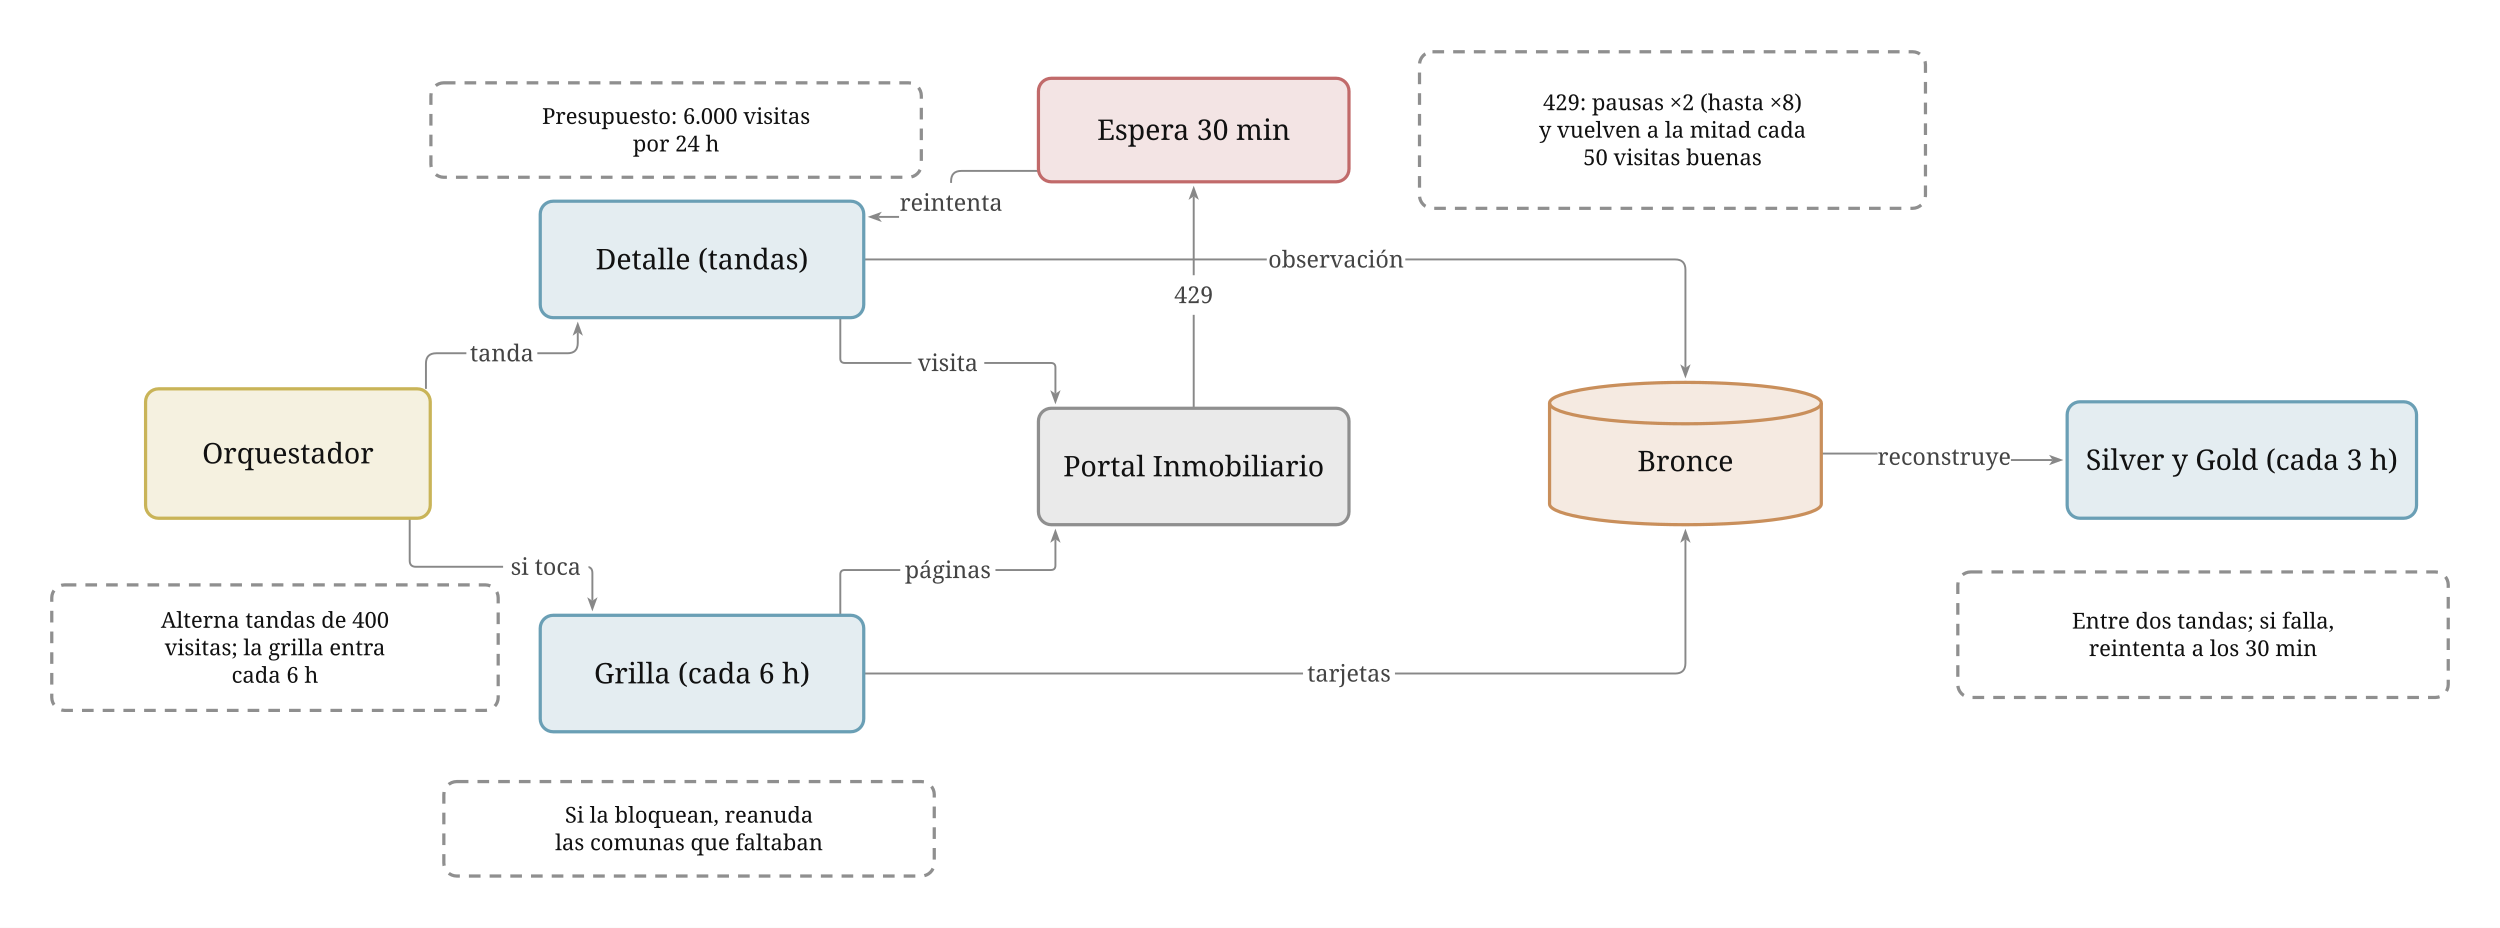
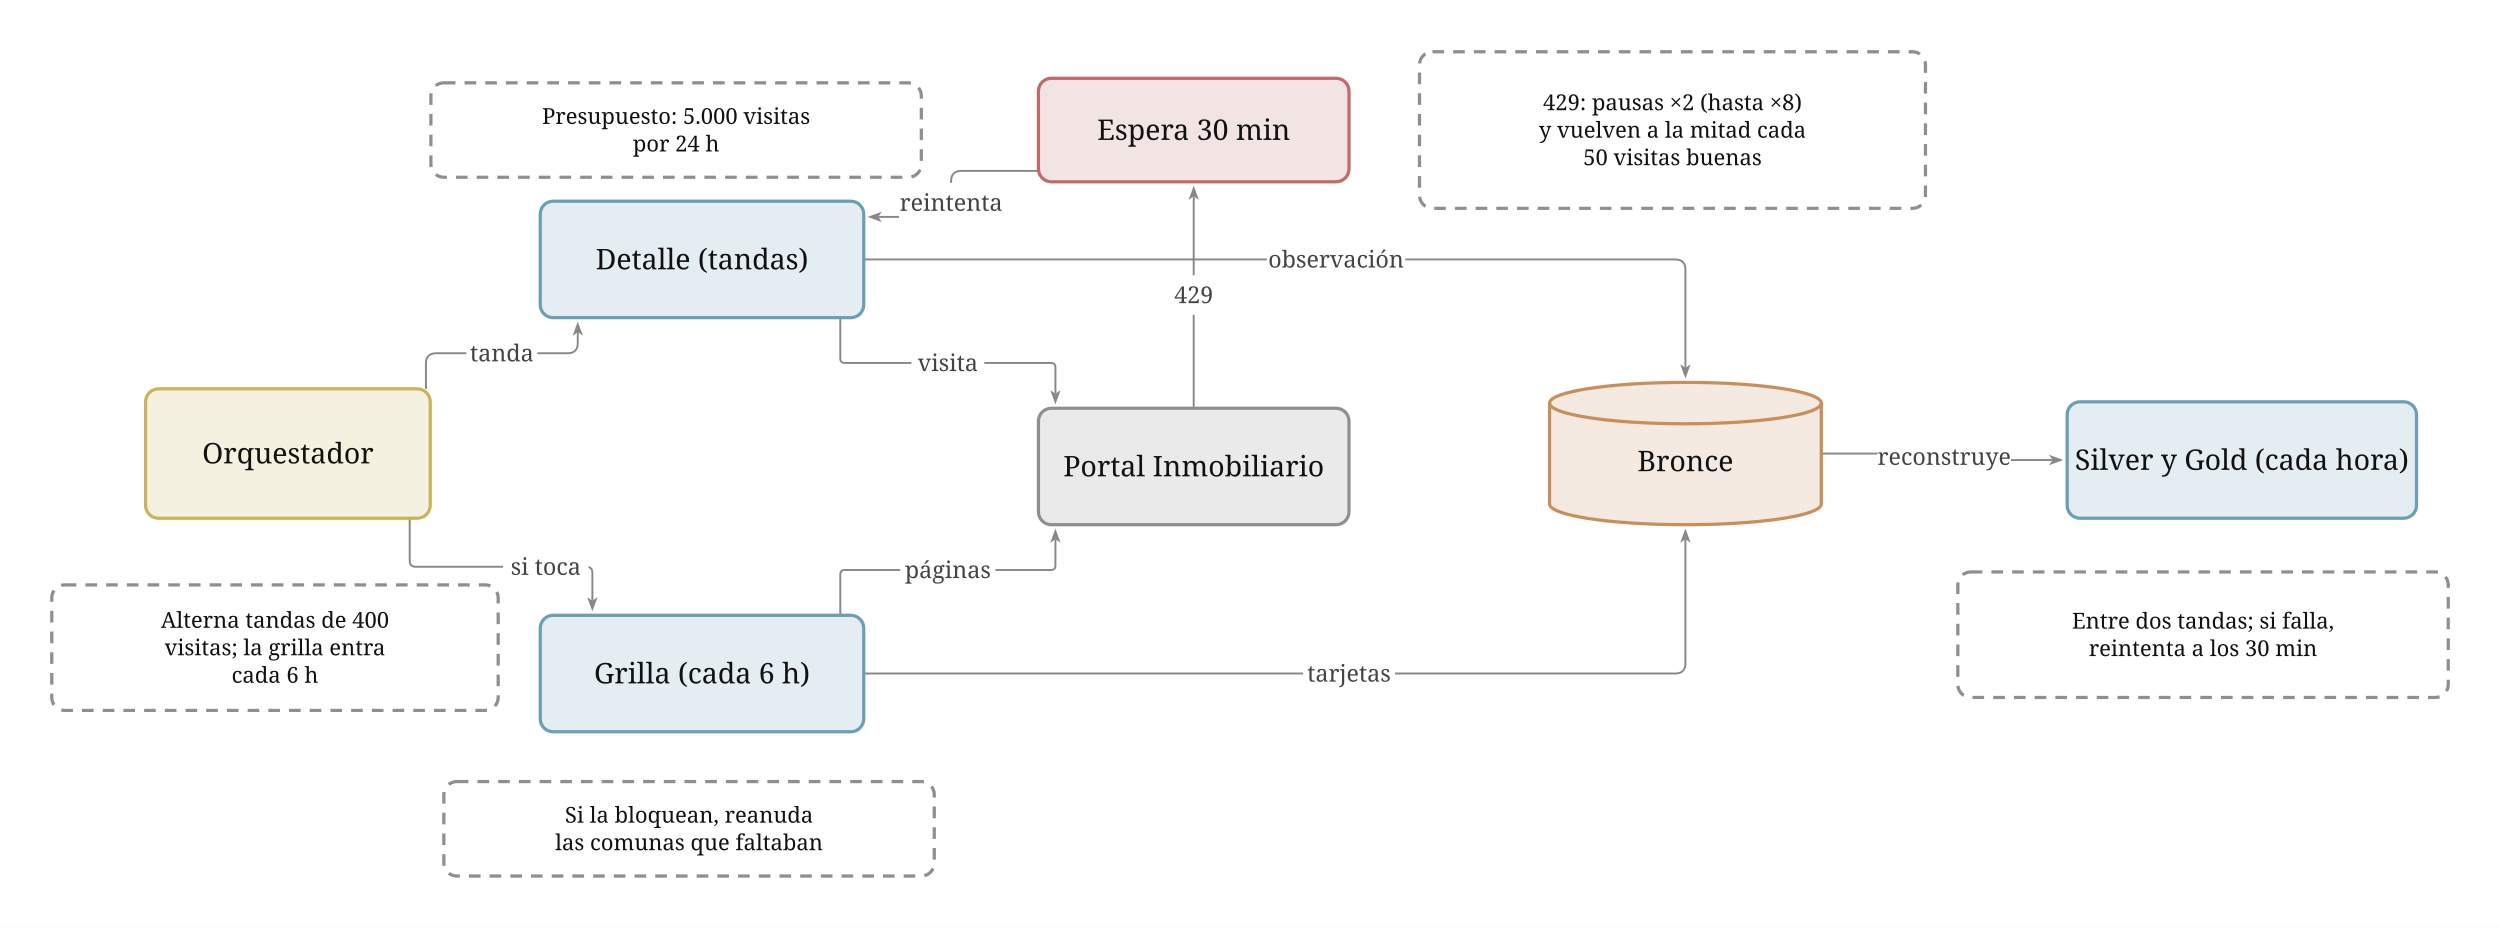
<svg xmlns="http://www.w3.org/2000/svg" width="1932" height="717" viewBox="-202.50 -80.50 1932.00 717.00">
  <rect x="-202.5" y="-80.5" width="1932" height="717" fill="#ffffff" />
  <path d="M 126.67 220.00 L 126.67 200.50 Q 126.67 192.50 134.67 192.50 L 236.00 192.50 Q 244.00 192.50 244.00 184.50 L 244.00 176.20" fill="none" stroke="#888888" stroke-width="1.5" stroke-linejoin="round" />
  <path d="M 244.00 168.00 L 248.00 179.00 L 244.00 176.20 L 240.00 179.00 Z" fill="#888888" />
  <rect x="157.91" y="177.20" width="54.84" height="30.60" fill="#ffffff" />
  <text x="185.33" y="192.50" font-family="Georgia, serif" font-size="18" fill="#444444" text-anchor="middle" dominant-baseline="middle">tanda</text>
  <path d="M 114.12 320.00 L 114.12 348.00 L 114.12 352.75 Q 114.12 357.50 118.87 357.50 L 250.54 357.50 Q 255.29 357.50 255.29 362.25 L 255.29 367.00 L 255.29 383.80" fill="none" stroke="#888888" stroke-width="1.5" stroke-linejoin="round" />
  <path d="M 255.29 392.00 L 251.29 381.00 L 255.29 383.80 L 259.29 381.00 Z" fill="#888888" />
  <rect x="186.29" y="342.20" width="66.00" height="30.60" fill="#ffffff" />
  <text x="219.29" y="357.50" font-family="Georgia, serif" font-size="18" fill="#444444" text-anchor="middle" dominant-baseline="middle">si toca</text>
  <path d="M 446.88 165.00 L 446.88 193.00 L 446.88 196.50 Q 446.88 200.00 450.38 200.00 L 609.63 200.00 Q 613.13 200.00 613.13 203.50 L 613.13 207.00 L 613.13 223.80" fill="none" stroke="#888888" stroke-width="1.5" stroke-linejoin="round" />
  <path d="M 613.13 232.00 L 609.13 221.00 L 613.13 223.80 L 617.13 221.00 Z" fill="#888888" />
  <rect x="501.86" y="184.70" width="56.28" height="30.60" fill="#ffffff" />
  <text x="530.00" y="200.00" font-family="Georgia, serif" font-size="18" fill="#444444" text-anchor="middle" dominant-baseline="middle">visita</text>
  <path d="M 446.88 395.00 L 446.88 367.00 L 446.88 363.50 Q 446.88 360.00 450.38 360.00 L 609.63 360.00 Q 613.13 360.00 613.13 356.50 L 613.13 353.00 L 613.13 336.20" fill="none" stroke="#888888" stroke-width="1.5" stroke-linejoin="round" />
  <path d="M 613.13 328.00 L 617.13 339.00 L 613.13 336.20 L 609.13 339.00 Z" fill="#888888" />
  <rect x="493.22" y="344.70" width="73.56" height="30.60" fill="#ffffff" />
  <text x="530.00" y="360.00" font-family="Georgia, serif" font-size="18" fill="#444444" text-anchor="middle" dominant-baseline="middle">páginas</text>
  <path d="M 465.00 120.00 L 493.00 120.00 L 1092.00 120.00 Q 1100.00 120.00 1100.00 128.00 L 1100.00 187.00 L 1100.00 203.80" fill="none" stroke="#888888" stroke-width="1.5" stroke-linejoin="round" />
  <path d="M 1100.00 212.00 L 1096.00 201.00 L 1100.00 203.80 L 1104.00 201.00 Z" fill="#888888" />
  <rect x="776.48" y="104.70" width="107.04" height="30.60" fill="#ffffff" />
  <text x="830.00" y="120.00" font-family="Georgia, serif" font-size="18" fill="#444444" text-anchor="middle" dominant-baseline="middle">observación</text>
  <path d="M 465.00 440.00 L 493.00 440.00 L 1092.00 440.00 Q 1100.00 440.00 1100.00 432.00 L 1100.00 353.00 L 1100.00 336.20" fill="none" stroke="#888888" stroke-width="1.5" stroke-linejoin="round" />
  <path d="M 1100.00 328.00 L 1104.00 339.00 L 1100.00 336.20 L 1096.00 339.00 Z" fill="#888888" />
  <rect x="804.48" y="424.70" width="71.04" height="30.60" fill="#ffffff" />
  <text x="840.00" y="440.00" font-family="Georgia, serif" font-size="18" fill="#444444" text-anchor="middle" dominant-baseline="middle">tarjetas</text>
  <path d="M 1205.00 270.00 L 1233.00 270.00 L 1297.50 270.00 Q 1300.00 270.00 1300.00 272.50 L 1300.00 272.50 Q 1300.00 275.00 1302.50 275.00 L 1367.00 275.00 L 1383.80 275.00" fill="none" stroke="#888888" stroke-width="1.5" stroke-linejoin="round" />
  <path d="M 1392.00 275.00 L 1381.00 279.00 L 1383.80 275.00 L 1381.00 271.00 Z" fill="#888888" />
  <rect x="1248.46" y="257.20" width="103.08" height="30.60" fill="#ffffff" />
  <text x="1300.00" y="272.50" font-family="Georgia, serif" font-size="18" fill="#444444" text-anchor="middle" dominant-baseline="middle">reconstruye</text>
  <path d="M 720.00 235.00 L 720.00 207.00 L 720.00 147.50 L 720.00 88.00 L 720.00 71.20" fill="none" stroke="#888888" stroke-width="1.5" stroke-linejoin="round" />
  <path d="M 720.00 63.00 L 724.00 74.00 L 720.00 71.20 L 716.00 74.00 Z" fill="#888888" />
  <rect x="699.96" y="132.20" width="40.08" height="30.60" fill="#ffffff" />
  <text x="720.00" y="147.50" font-family="Georgia, serif" font-size="18" fill="#444444" text-anchor="middle" dominant-baseline="middle">429</text>
  <path d="M 600.00 51.58 L 572.00 51.58 L 540.50 51.58 Q 532.50 51.58 532.50 59.58 L 532.50 79.11 Q 532.50 87.11 524.50 87.11 L 493.00 87.11 L 476.20 87.11" fill="none" stroke="#888888" stroke-width="1.5" stroke-linejoin="round" />
  <path d="M 468.00 87.11 L 479.00 83.11 L 476.20 87.11 L 479.00 91.11 Z" fill="#888888" />
  <rect x="492.30" y="60.86" width="80.40" height="30.60" fill="#ffffff" />
  <text x="532.50" y="76.16" font-family="Georgia, serif" font-size="18" fill="#444444" text-anchor="middle" dominant-baseline="middle">reintenta</text>
  <g id="node-1">
    <rect x="-90.00" y="220.00" width="220" height="100" rx="10" ry="10" fill="rgba(201,180,88,0.18)" stroke="#c9b458" stroke-width="2.5" />
    <text x="20.00" y="270.00" font-family="Georgia, serif" font-size="22.0" fill="#111111" text-anchor="middle" dominant-baseline="middle">Orquestador</text>
  </g>
  <g id="node-2">
    <rect x="215.00" y="75.00" width="250" height="90" rx="10" ry="10" fill="rgba(106,159,181,0.18)" stroke="#6a9fb5" stroke-width="2.5" />
    <text x="340.00" y="120.00" font-family="Georgia, serif" font-size="22.0" fill="#111111" text-anchor="middle" dominant-baseline="middle">Detalle (tandas)</text>
  </g>
  <g id="node-3">
    <rect x="215.00" y="395.00" width="250" height="90" rx="10" ry="10" fill="rgba(106,159,181,0.18)" stroke="#6a9fb5" stroke-width="2.5" />
    <text x="340.00" y="440.00" font-family="Georgia, serif" font-size="22.0" fill="#111111" text-anchor="middle" dominant-baseline="middle">Grilla (cada 6 h)</text>
  </g>
  <g id="node-4">
    <rect x="600.00" y="235.00" width="240" height="90" rx="10" ry="10" fill="rgba(143,143,143,0.18)" stroke="#8f8f8f" stroke-width="2.5" />
    <text x="720.00" y="280.00" font-family="Georgia, serif" font-size="22.0" fill="#111111" text-anchor="middle" dominant-baseline="middle">Portal Inmobiliario</text>
  </g>
  <g id="node-5">
    <rect x="600.00" y="-20.00" width="240" height="80" rx="10" ry="10" fill="rgba(193,106,106,0.18)" stroke="#c16a6a" stroke-width="2.5" />
    <text x="720.00" y="20.00" font-family="Georgia, serif" font-size="22.0" fill="#111111" text-anchor="middle" dominant-baseline="middle">Espera 30 min</text>
  </g>
  <g id="node-6">
    <path d="M 995.00 231.00 L 995.00 309.00 A 105.00 16.00 0 0 0 1205.00 309.00 L 1205.00 231.00 A 105.00 16.00 0 0 0 995.00 231.00 Z" fill="rgba(201,143,91,0.18)" stroke="#c98f5b" stroke-width="2.5" />
    <path d="M 1205.00 231.00 A 105.00 16.00 0 0 1 995.00 231.00" fill="none" stroke="#c98f5b" stroke-width="2.5" />
    <text x="1100.00" y="276.00" font-family="Georgia, serif" font-size="22.0" fill="#111111" text-anchor="middle" dominant-baseline="middle">Bronce</text>
  </g>
  <g id="node-7">
    <rect x="-162.50" y="371.50" width="345" height="97" rx="10" ry="10" fill="none" stroke="#8f8f8f" stroke-width="2.5" stroke-dasharray="9 7" />
    <text x="10.00" y="398.75" font-family="Georgia, serif" font-size="17.0" fill="#111111" text-anchor="middle" dominant-baseline="middle">Alterna tandas de 400</text>
    <text x="10.00" y="420.00" font-family="Georgia, serif" font-size="17.0" fill="#111111" text-anchor="middle" dominant-baseline="middle">visitas; la grilla entra</text>
    <text x="10.00" y="441.25" font-family="Georgia, serif" font-size="17.0" fill="#111111" text-anchor="middle" dominant-baseline="middle">cada 6 h</text>
  </g>
  <g id="node-8">
    <rect x="1395.00" y="230.00" width="270" height="90" rx="10" ry="10" fill="rgba(106,159,181,0.18)" stroke="#6a9fb5" stroke-width="2.5" />
-     <text x="1530.00" y="275.00" font-family="Georgia, serif" font-size="22.0" fill="#111111" text-anchor="middle" dominant-baseline="middle">Silver y Gold (cada 3 h)</text>
+     <text x="1530.00" y="275.00" font-family="Georgia, serif" font-size="22.0" fill="#111111" text-anchor="middle" dominant-baseline="middle">Silver y Gold (cada hora)</text>
  </g>
  <g id="node-9">
    <rect x="1310.50" y="361.50" width="379" height="97" rx="10" ry="10" fill="none" stroke="#8f8f8f" stroke-width="2.5" stroke-dasharray="9 7" />
    <text x="1500.00" y="399.38" font-family="Georgia, serif" font-size="17.0" fill="#111111" text-anchor="middle" dominant-baseline="middle">Entre dos tandas; si falla,</text>
    <text x="1500.00" y="420.63" font-family="Georgia, serif" font-size="17.0" fill="#111111" text-anchor="middle" dominant-baseline="middle">reintenta a los 30 min</text>
  </g>
  <g id="node-10">
    <rect x="130.50" y="-16.50" width="379" height="73" rx="10" ry="10" fill="none" stroke="#8f8f8f" stroke-width="2.5" stroke-dasharray="9 7" />
-     <text x="320.00" y="9.38" font-family="Georgia, serif" font-size="17.0" fill="#111111" text-anchor="middle" dominant-baseline="middle">Presupuesto: 6.000 visitas</text>
+     <text x="320.00" y="9.38" font-family="Georgia, serif" font-size="17.0" fill="#111111" text-anchor="middle" dominant-baseline="middle">Presupuesto: 5.000 visitas</text>
    <text x="320.00" y="30.63" font-family="Georgia, serif" font-size="17.0" fill="#111111" text-anchor="middle" dominant-baseline="middle">por 24 h</text>
  </g>
  <g id="node-11">
    <rect x="894.50" y="-40.50" width="391" height="121" rx="10" ry="10" fill="none" stroke="#8f8f8f" stroke-width="2.5" stroke-dasharray="9 7" />
    <text x="1090.00" y="-1.25" font-family="Georgia, serif" font-size="17.0" fill="#111111" text-anchor="middle" dominant-baseline="middle">429: pausas ×2 (hasta ×8)</text>
    <text x="1090.00" y="20.00" font-family="Georgia, serif" font-size="17.0" fill="#111111" text-anchor="middle" dominant-baseline="middle">y vuelven a la mitad cada</text>
    <text x="1090.00" y="41.25" font-family="Georgia, serif" font-size="17.0" fill="#111111" text-anchor="middle" dominant-baseline="middle">50 visitas buenas</text>
  </g>
  <g id="node-12">
    <rect x="140.50" y="523.50" width="379" height="73" rx="10" ry="10" fill="none" stroke="#8f8f8f" stroke-width="2.5" stroke-dasharray="9 7" />
    <text x="330.00" y="549.38" font-family="Georgia, serif" font-size="17.0" fill="#111111" text-anchor="middle" dominant-baseline="middle">Si la bloquean, reanuda</text>
    <text x="330.00" y="570.63" font-family="Georgia, serif" font-size="17.0" fill="#111111" text-anchor="middle" dominant-baseline="middle">las comunas que faltaban</text>
  </g>
</svg>
